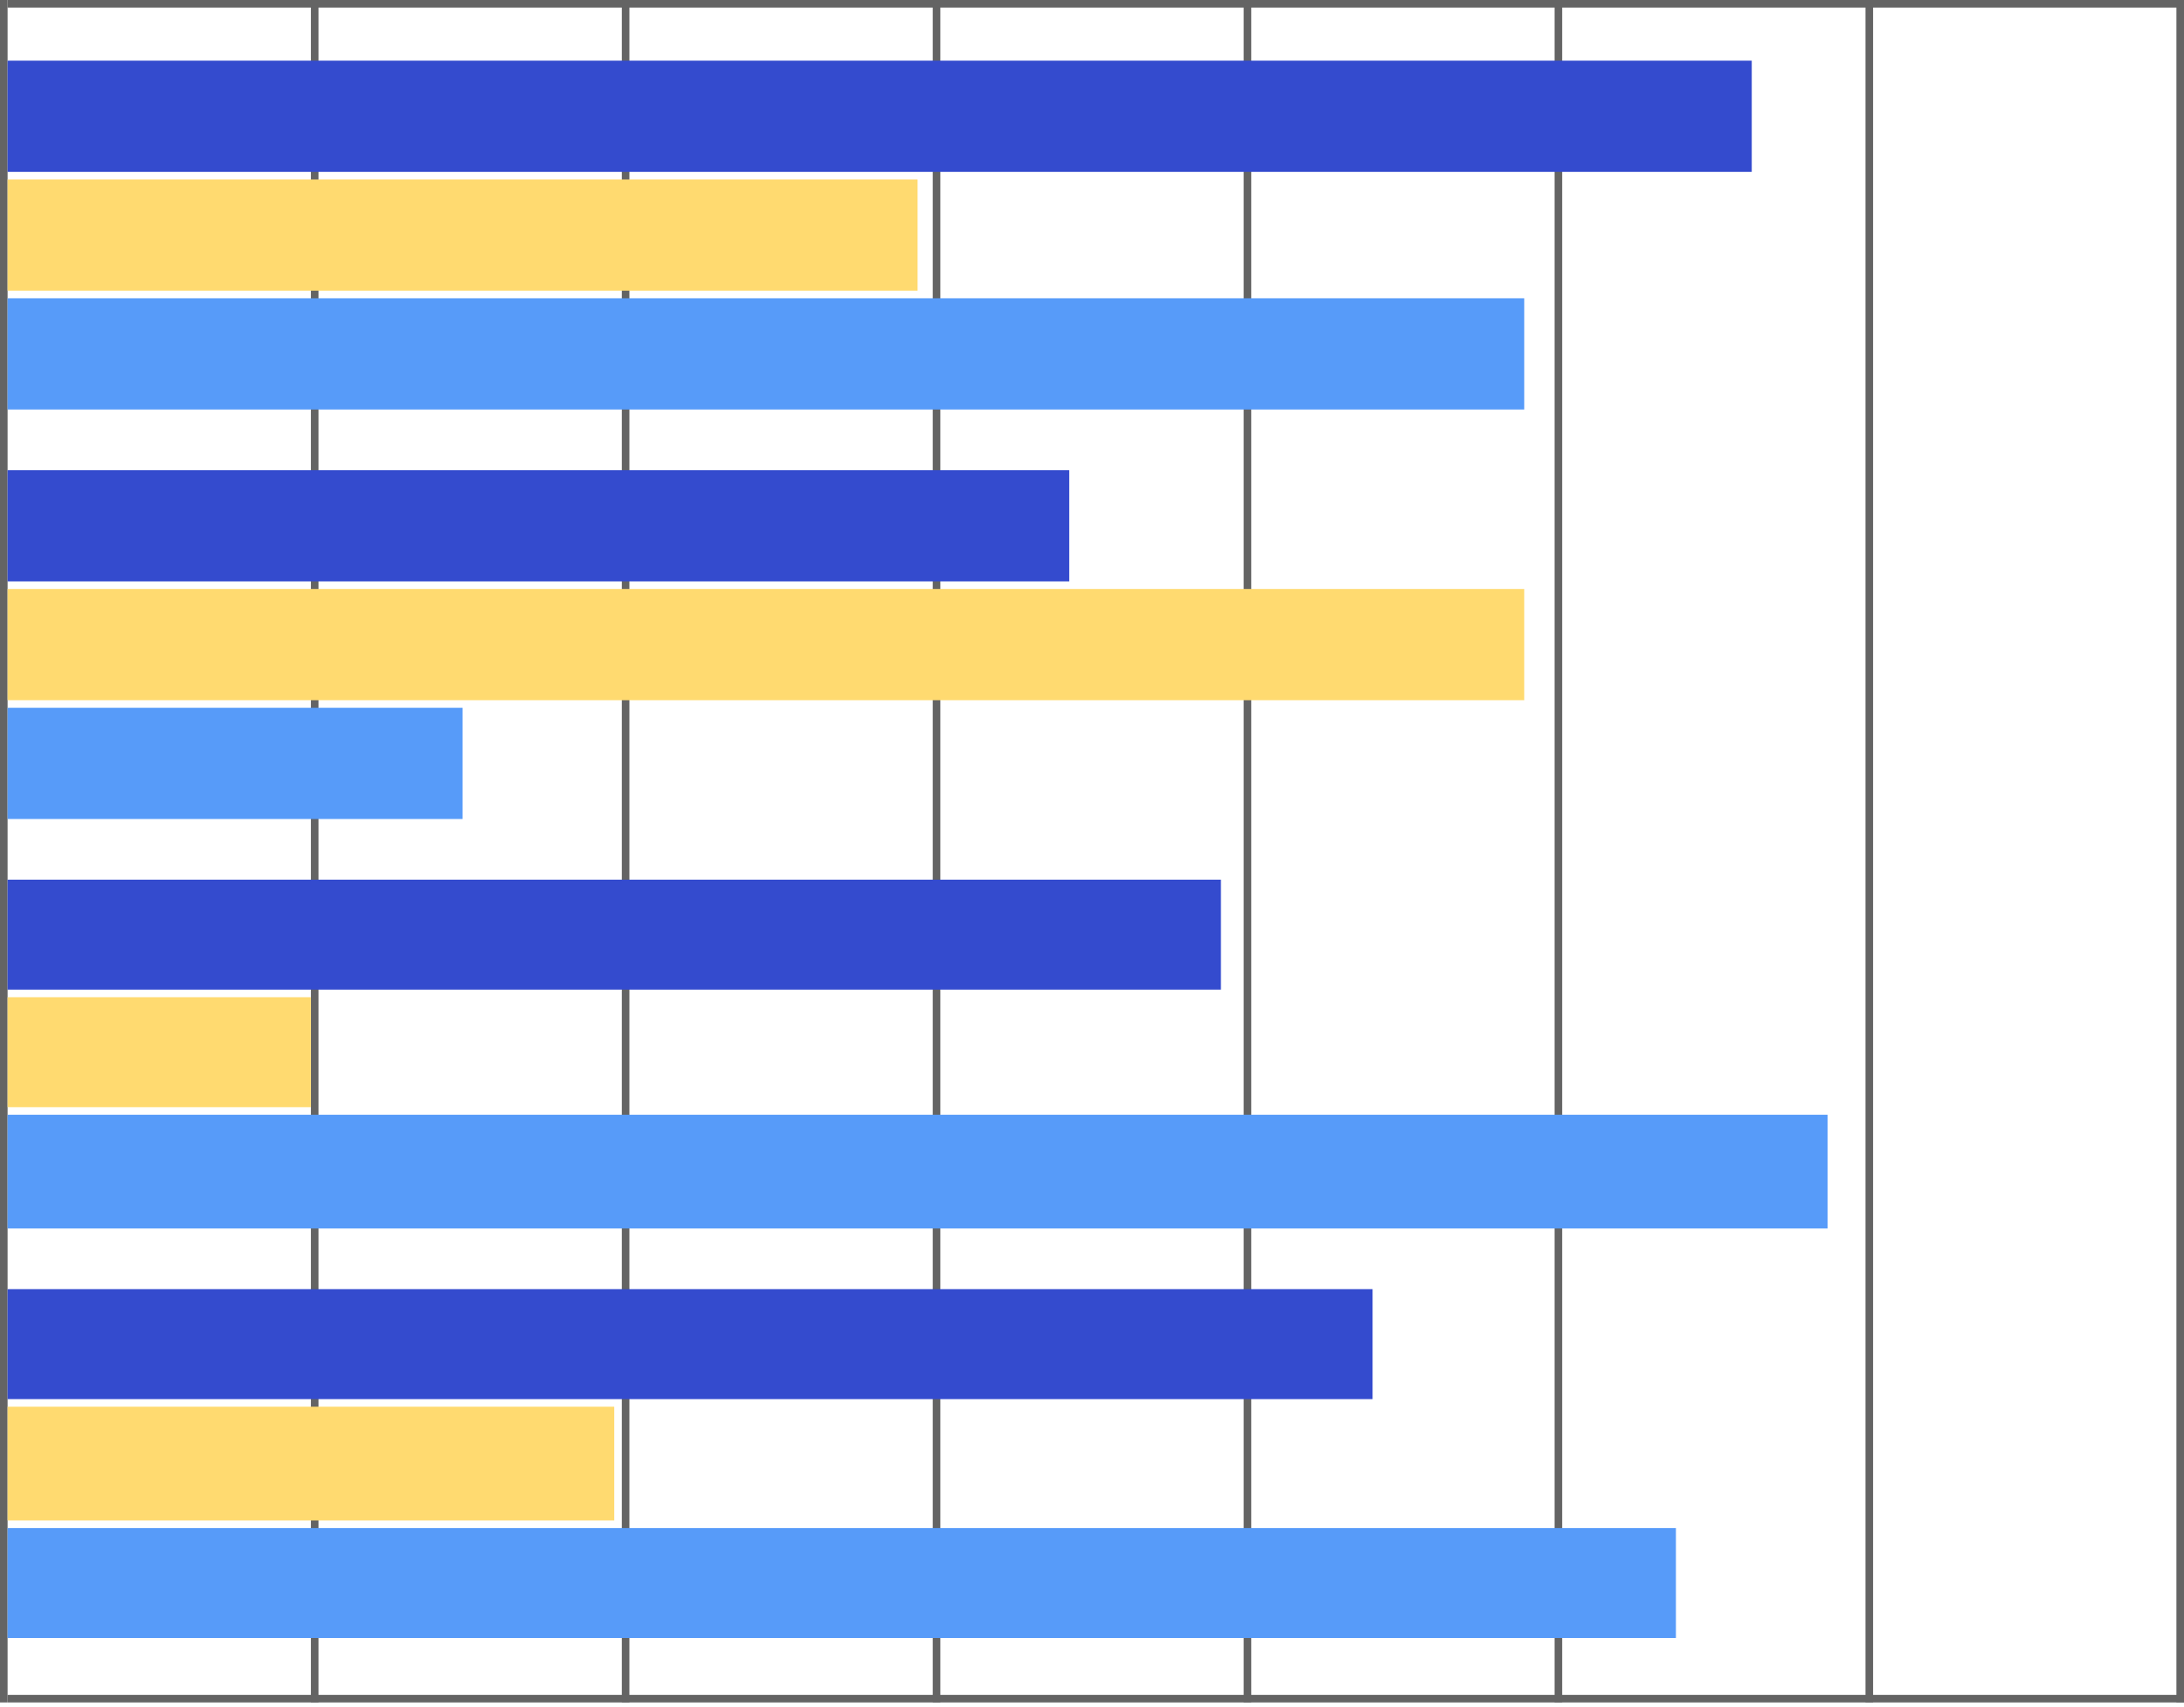
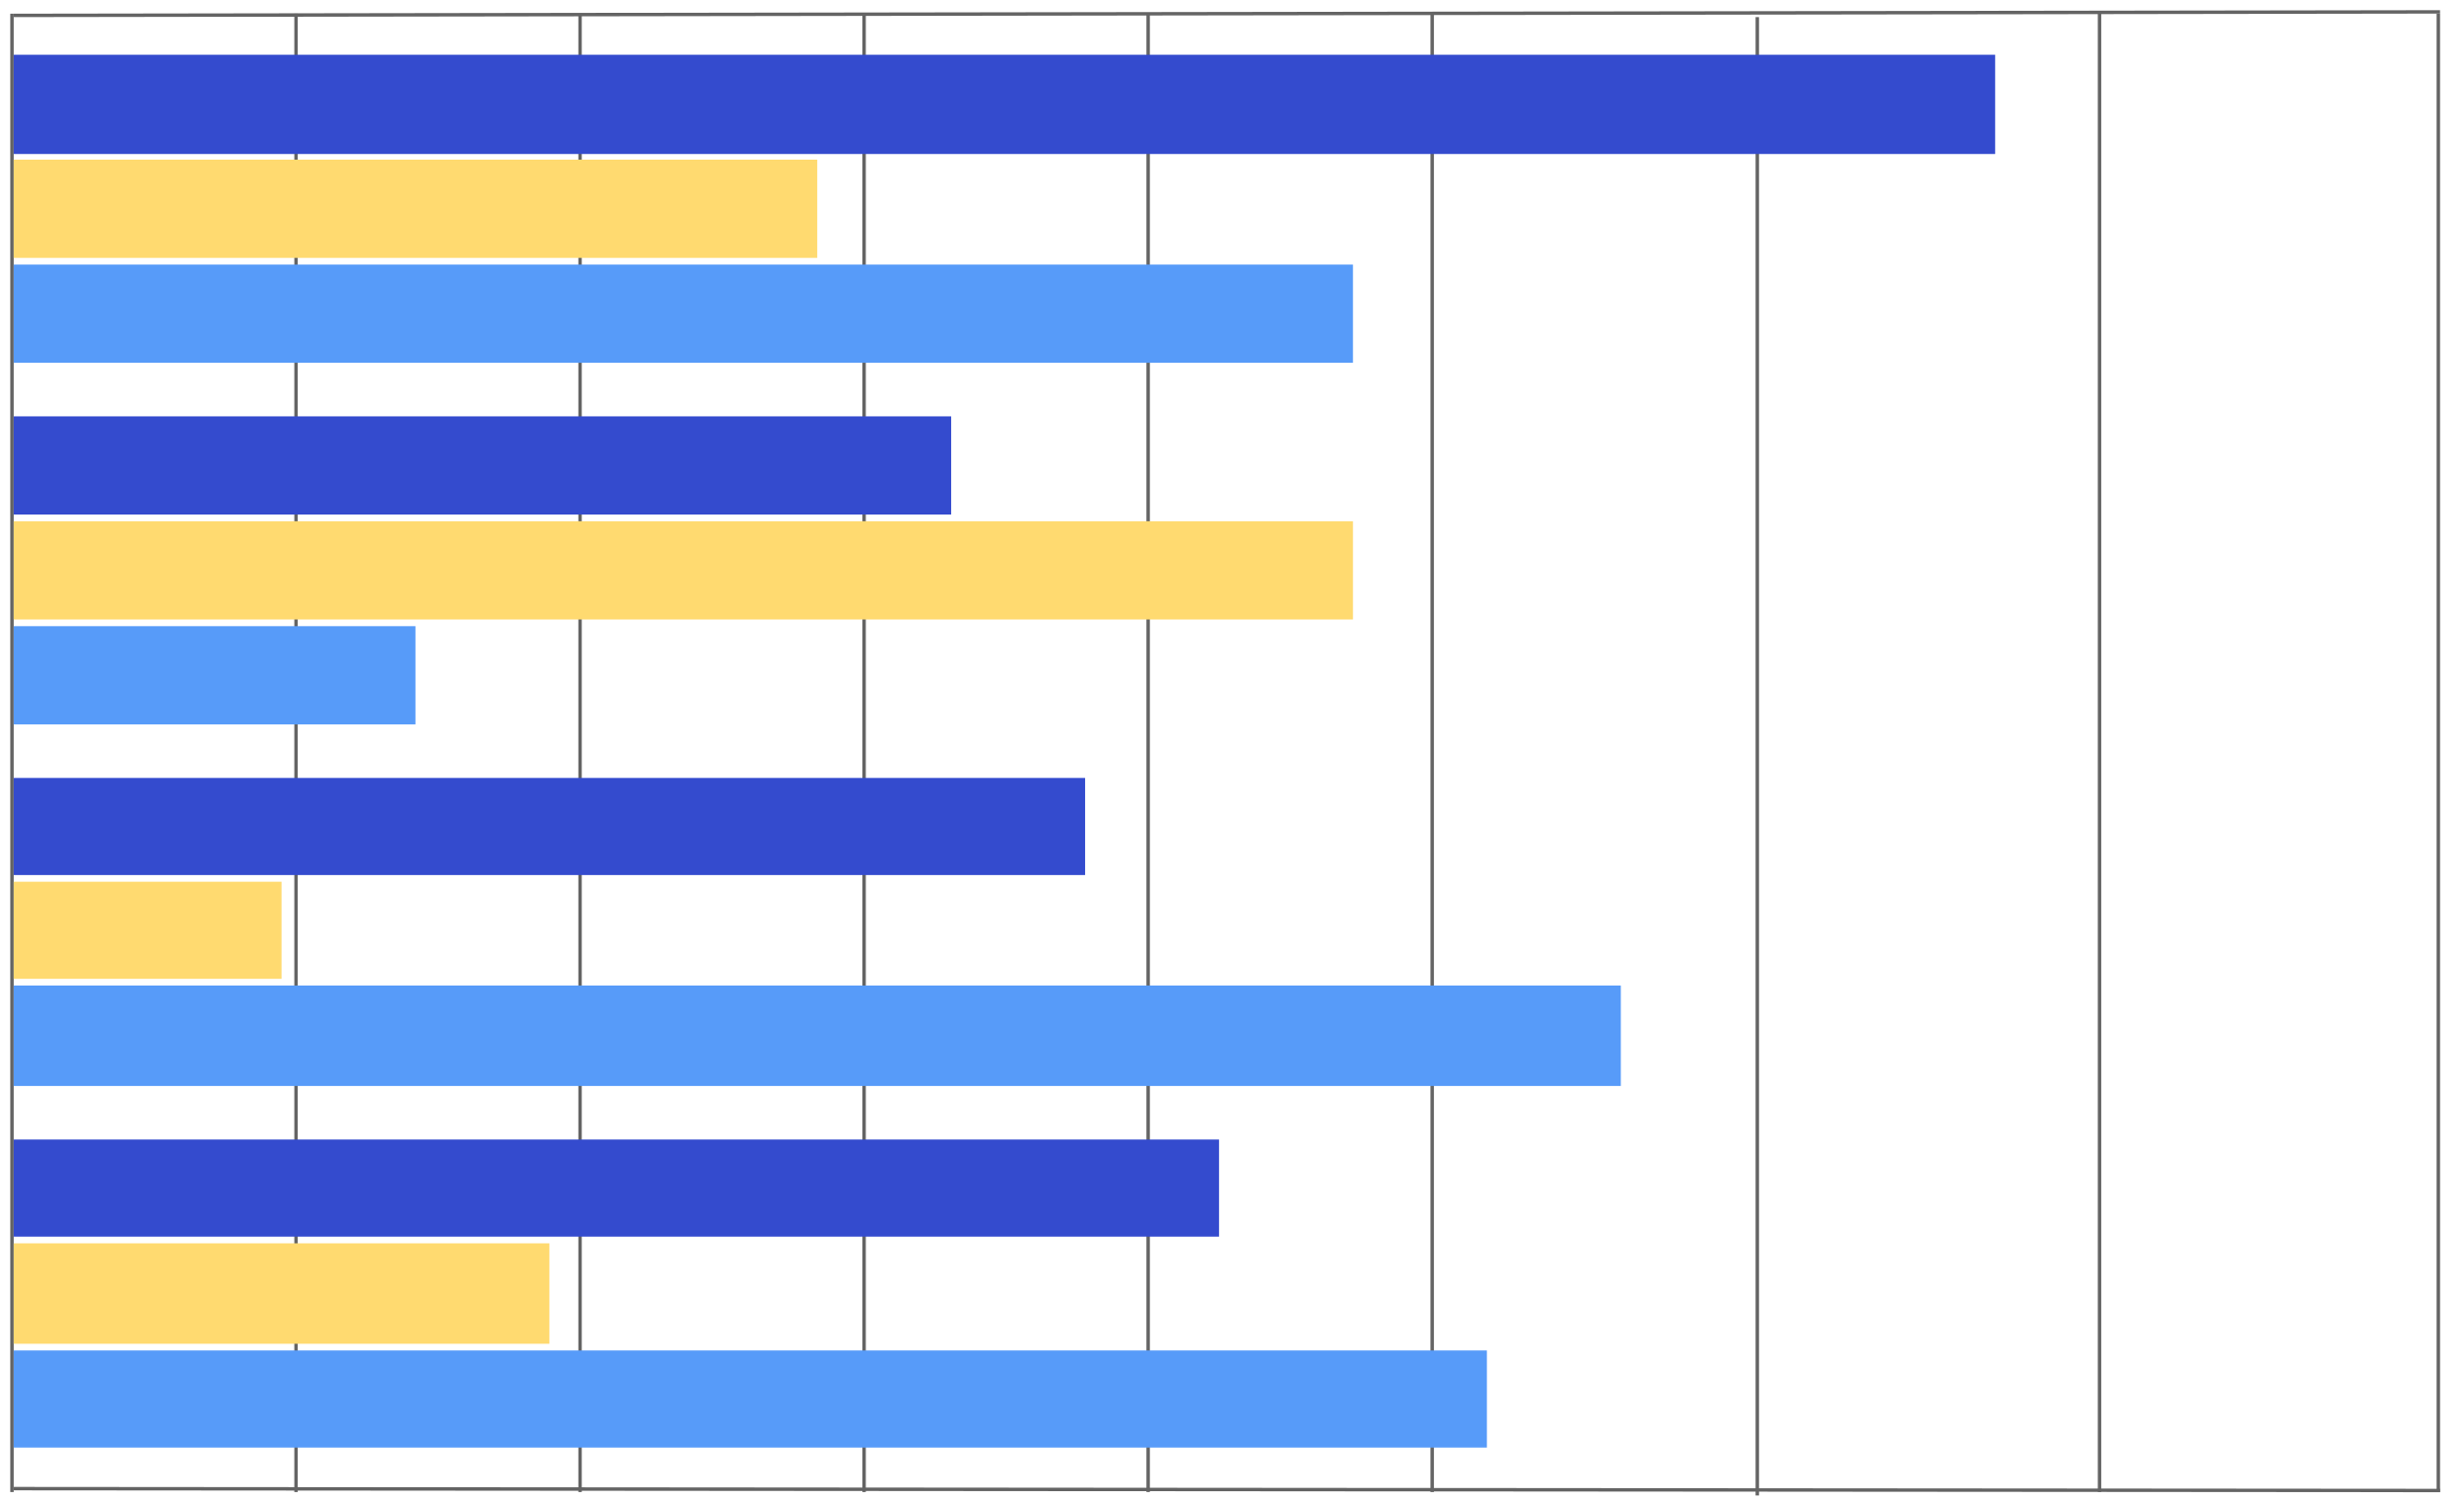
- <svg xmlns="http://www.w3.org/2000/svg" width="288" height="225" viewBox="0 0 288 225" fill="none">
-   <line x1="1" y1="0.5" x2="288" y2="0.5" stroke="#646464" />
-   <line x1="1" y1="224" x2="288" y2="224" stroke="#646464" />
-   <line x1="0.5" y1="224.5" x2="0.5" stroke="#646464" />
-   <line x1="41.5" y1="224.5" x2="41.5" stroke="#646464" />
-   <line x1="82.5" y1="224.5" x2="82.5" stroke="#646464" />
-   <line x1="123.5" y1="224.5" x2="123.5" stroke="#646464" />
-   <line x1="164.5" y1="224.5" x2="164.5" stroke="#646464" />
-   <line x1="205.5" y1="224.5" x2="205.5" stroke="#646464" />
-   <line x1="246.5" y1="224.5" x2="246.5" stroke="#646464" />
-   <line x1="287.5" y1="224.5" x2="287.5" stroke="#646464" />
-   <rect width="230" height="14.667" transform="matrix(-1 0 0 1 231 8)" fill="#344BCE" />
-   <rect width="120" height="14.667" transform="matrix(-1 0 0 1 121 23.6667)" fill="#FFDA70" />
-   <rect width="200" height="14.667" transform="matrix(-1 0 0 1 201 39.3333)" fill="#579BF9" />
-   <rect width="140" height="14.667" transform="matrix(-1 0 0 1 141 62)" fill="#344BCE" />
-   <rect width="200" height="14.667" transform="matrix(-1 0 0 1 201 77.6667)" fill="#FFDA70" />
-   <rect width="60" height="14.667" transform="matrix(-1 0 0 1 61 93.3333)" fill="#579BF9" />
-   <rect width="160" height="14.5" transform="matrix(-1 0 0 1 161 116)" fill="#344BCE" />
-   <rect width="40" height="14.5" transform="matrix(-1 0 0 1 41 131.5)" fill="#FFDA70" />
-   <rect width="240" height="15" transform="matrix(-1 0 0 1 241 147)" fill="#579BF9" />
-   <rect width="180" height="14.5" transform="matrix(-1 0 0 1 181 170)" fill="#344BCE" />
-   <rect width="80" height="15" transform="matrix(-1 0 0 1 81 185.5)" fill="#FFDA70" />
-   <rect width="220" height="14.5" transform="matrix(-1 0 0 1 221 201.5)" fill="#579BF9" />
+ <svg xmlns="http://www.w3.org/2000/svg" width="720" height="439" viewBox="0 0 720 439" fill="none">
+   <line x1="3.999" y1="4.5" x2="712.999" y2="3.471" stroke="#646464" />
+   <line x1="4" y1="435" x2="713" y2="435.55" stroke="#646464" />
+   <line x1="3.5" y1="436" x2="3.5" y2="4" stroke="#646464" />
+   <line x1="86.5" y1="436" x2="86.5" y2="4" stroke="#646464" />
+   <line x1="169.5" y1="436" x2="169.5" y2="4" stroke="#646464" />
+   <line x1="252.5" y1="436" x2="252.5" y2="4" stroke="#646464" />
+   <line x1="335.5" y1="436" x2="335.5" y2="4" stroke="#646464" />
+   <line x1="418.5" y1="436" x2="418.5" y2="4" stroke="#646464" />
+   <line x1="613.5" y1="436" x2="613.5" y2="4" stroke="#646464" />
+   <line x1="712.5" y1="436" x2="712.5" y2="4" stroke="#646464" />
+   <line x1="513.5" y1="437" x2="513.5" y2="5" stroke="#646464" />
+   <rect width="579" height="29" transform="matrix(-1 0 0 1 583 16)" fill="#344BCE" />
+   <rect width="234.808" height="28.699" transform="matrix(-1 0 0 1 238.808 46.6554)" fill="#FFDA70" />
+   <rect width="391.346" height="28.699" transform="matrix(-1 0 0 1 395.346 77.311)" fill="#579BF9" />
+   <rect width="273.942" height="28.699" transform="matrix(-1 0 0 1 277.942 121.664)" fill="#344BCE" />
+   <rect width="391.346" height="28.699" transform="matrix(-1 0 0 1 395.346 152.319)" fill="#FFDA70" />
+   <rect width="117.404" height="28.699" transform="matrix(-1 0 0 1 121.404 182.974)" fill="#579BF9" />
+   <rect width="313.077" height="28.373" transform="matrix(-1 0 0 1 317.077 227.327)" fill="#344BCE" />
+   <rect width="78.269" height="28.373" transform="matrix(-1 0 0 1 82.2692 257.656)" fill="#FFDA70" />
+   <rect width="469.615" height="29.351" transform="matrix(-1 0 0 1 473.615 287.985)" fill="#579BF9" />
+   <rect width="352.212" height="28.373" transform="matrix(-1 0 0 1 356.212 332.99)" fill="#344BCE" />
+   <rect width="156.538" height="29.351" transform="matrix(-1 0 0 1 160.538 363.32)" fill="#FFDA70" />
+   <rect width="430.481" height="28.373" transform="matrix(-1 0 0 1 434.481 394.627)" fill="#579BF9" />
</svg>
